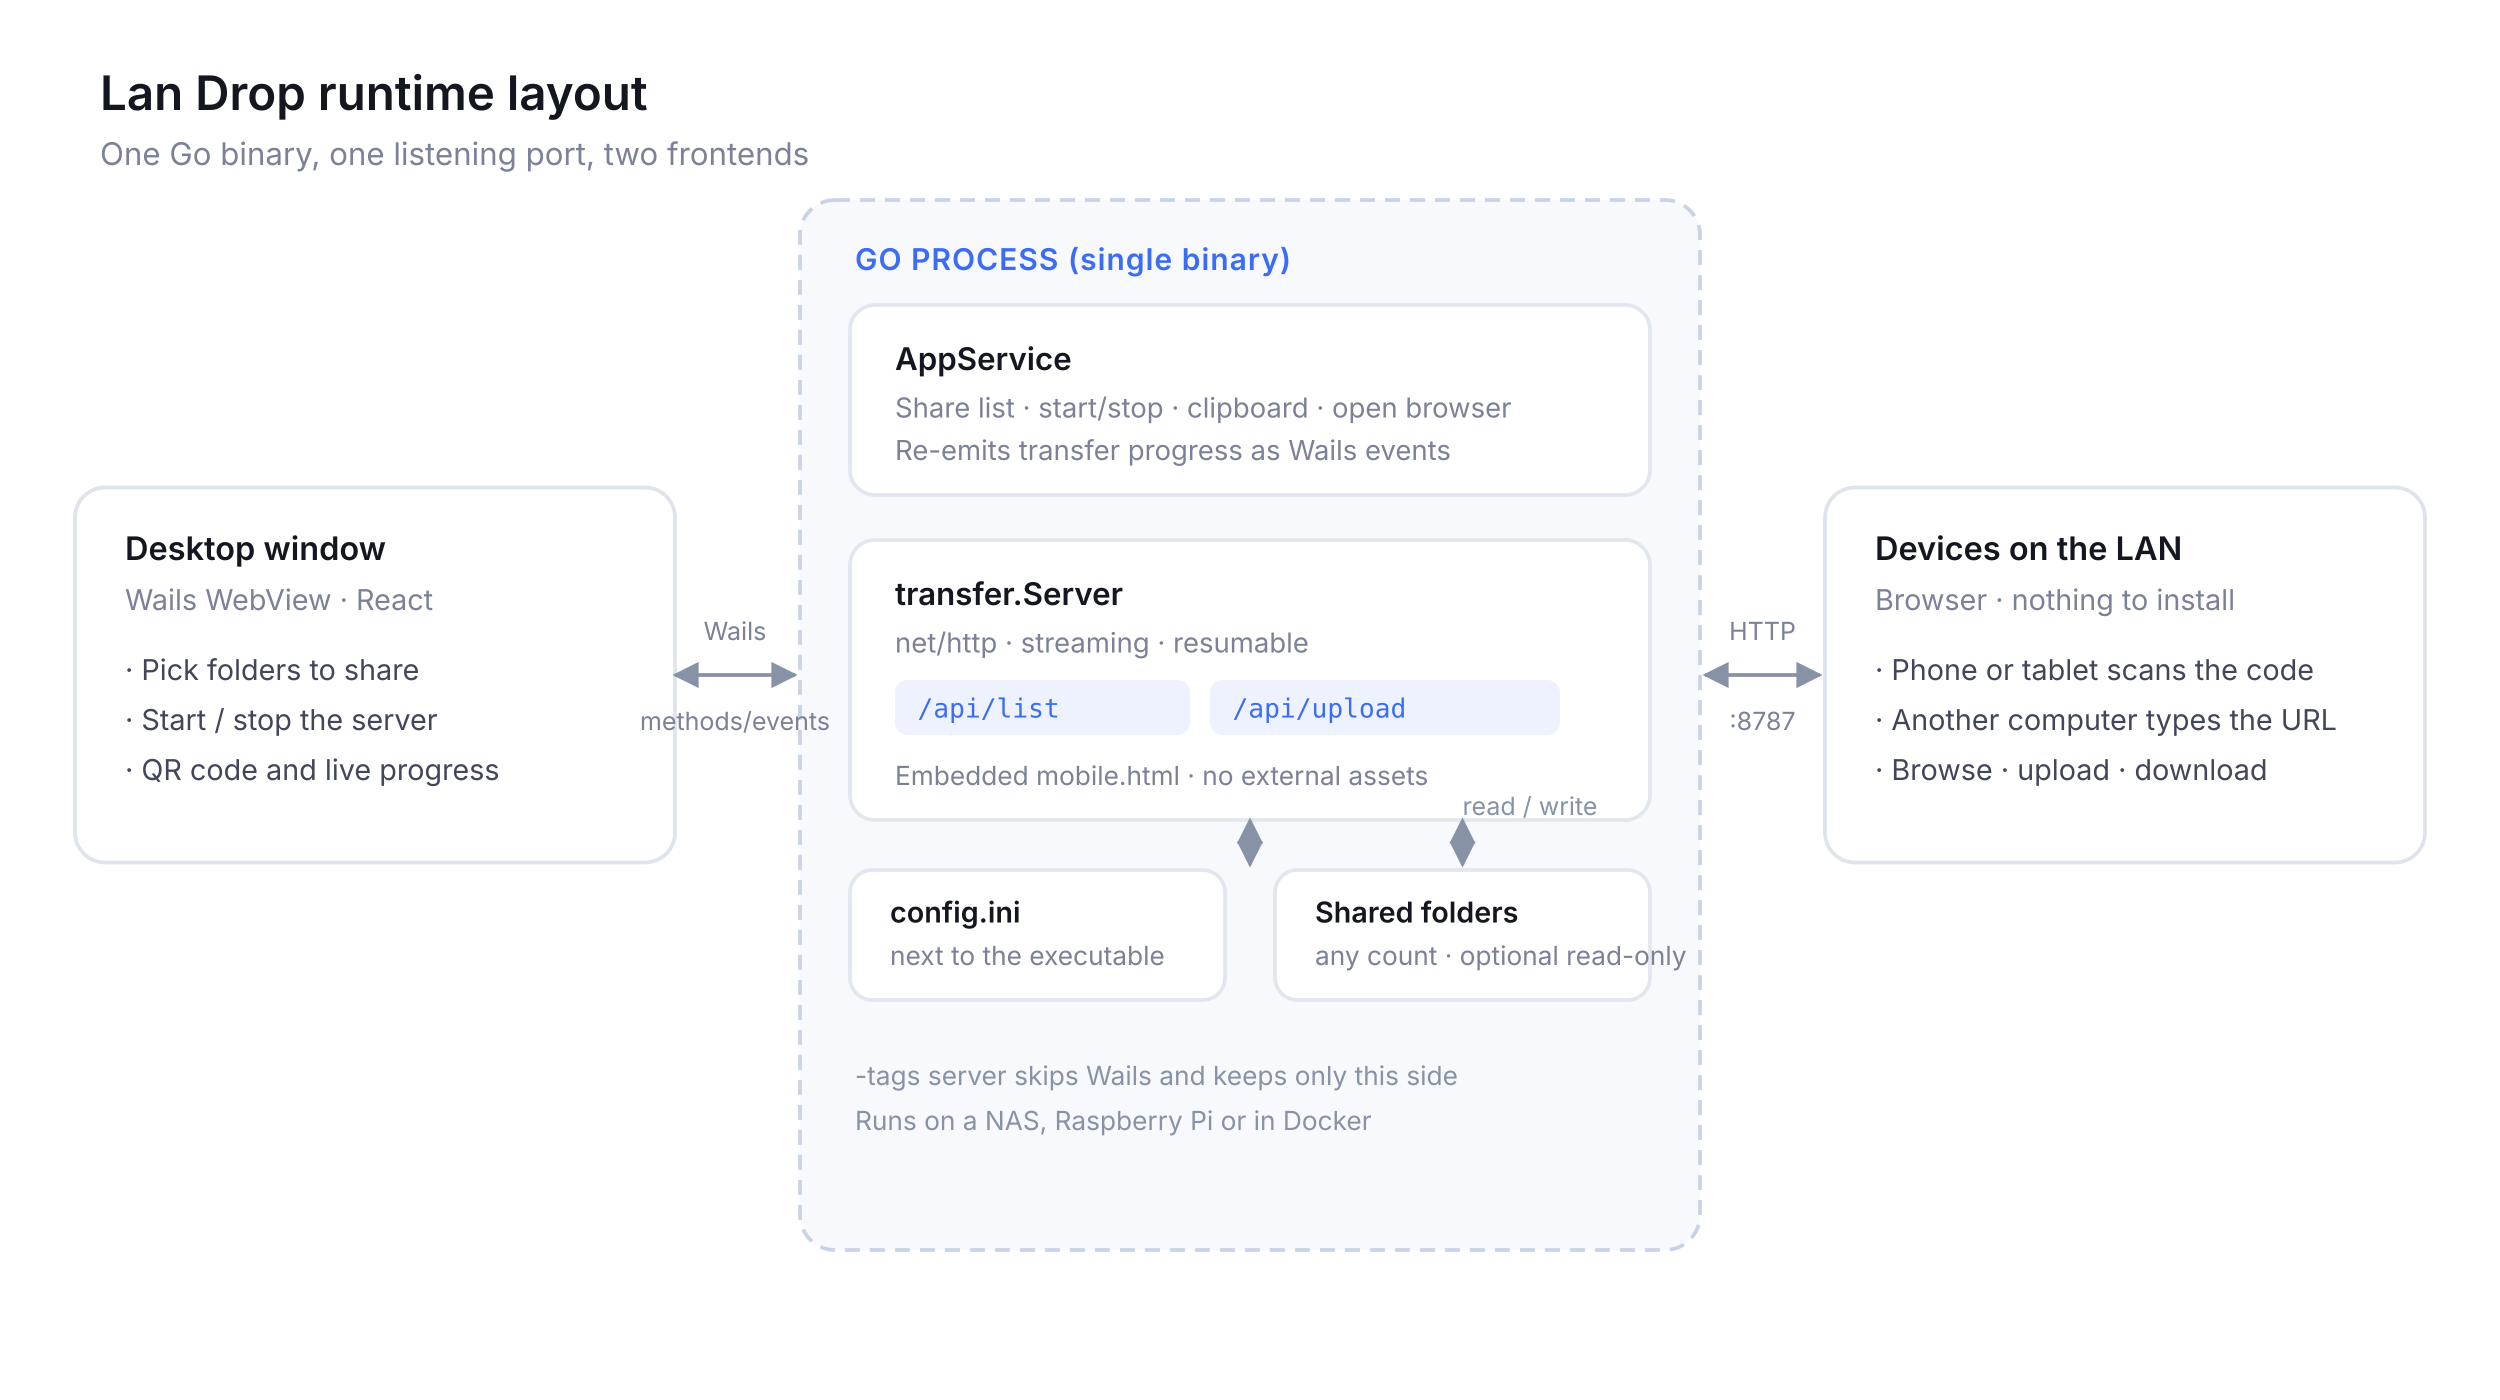
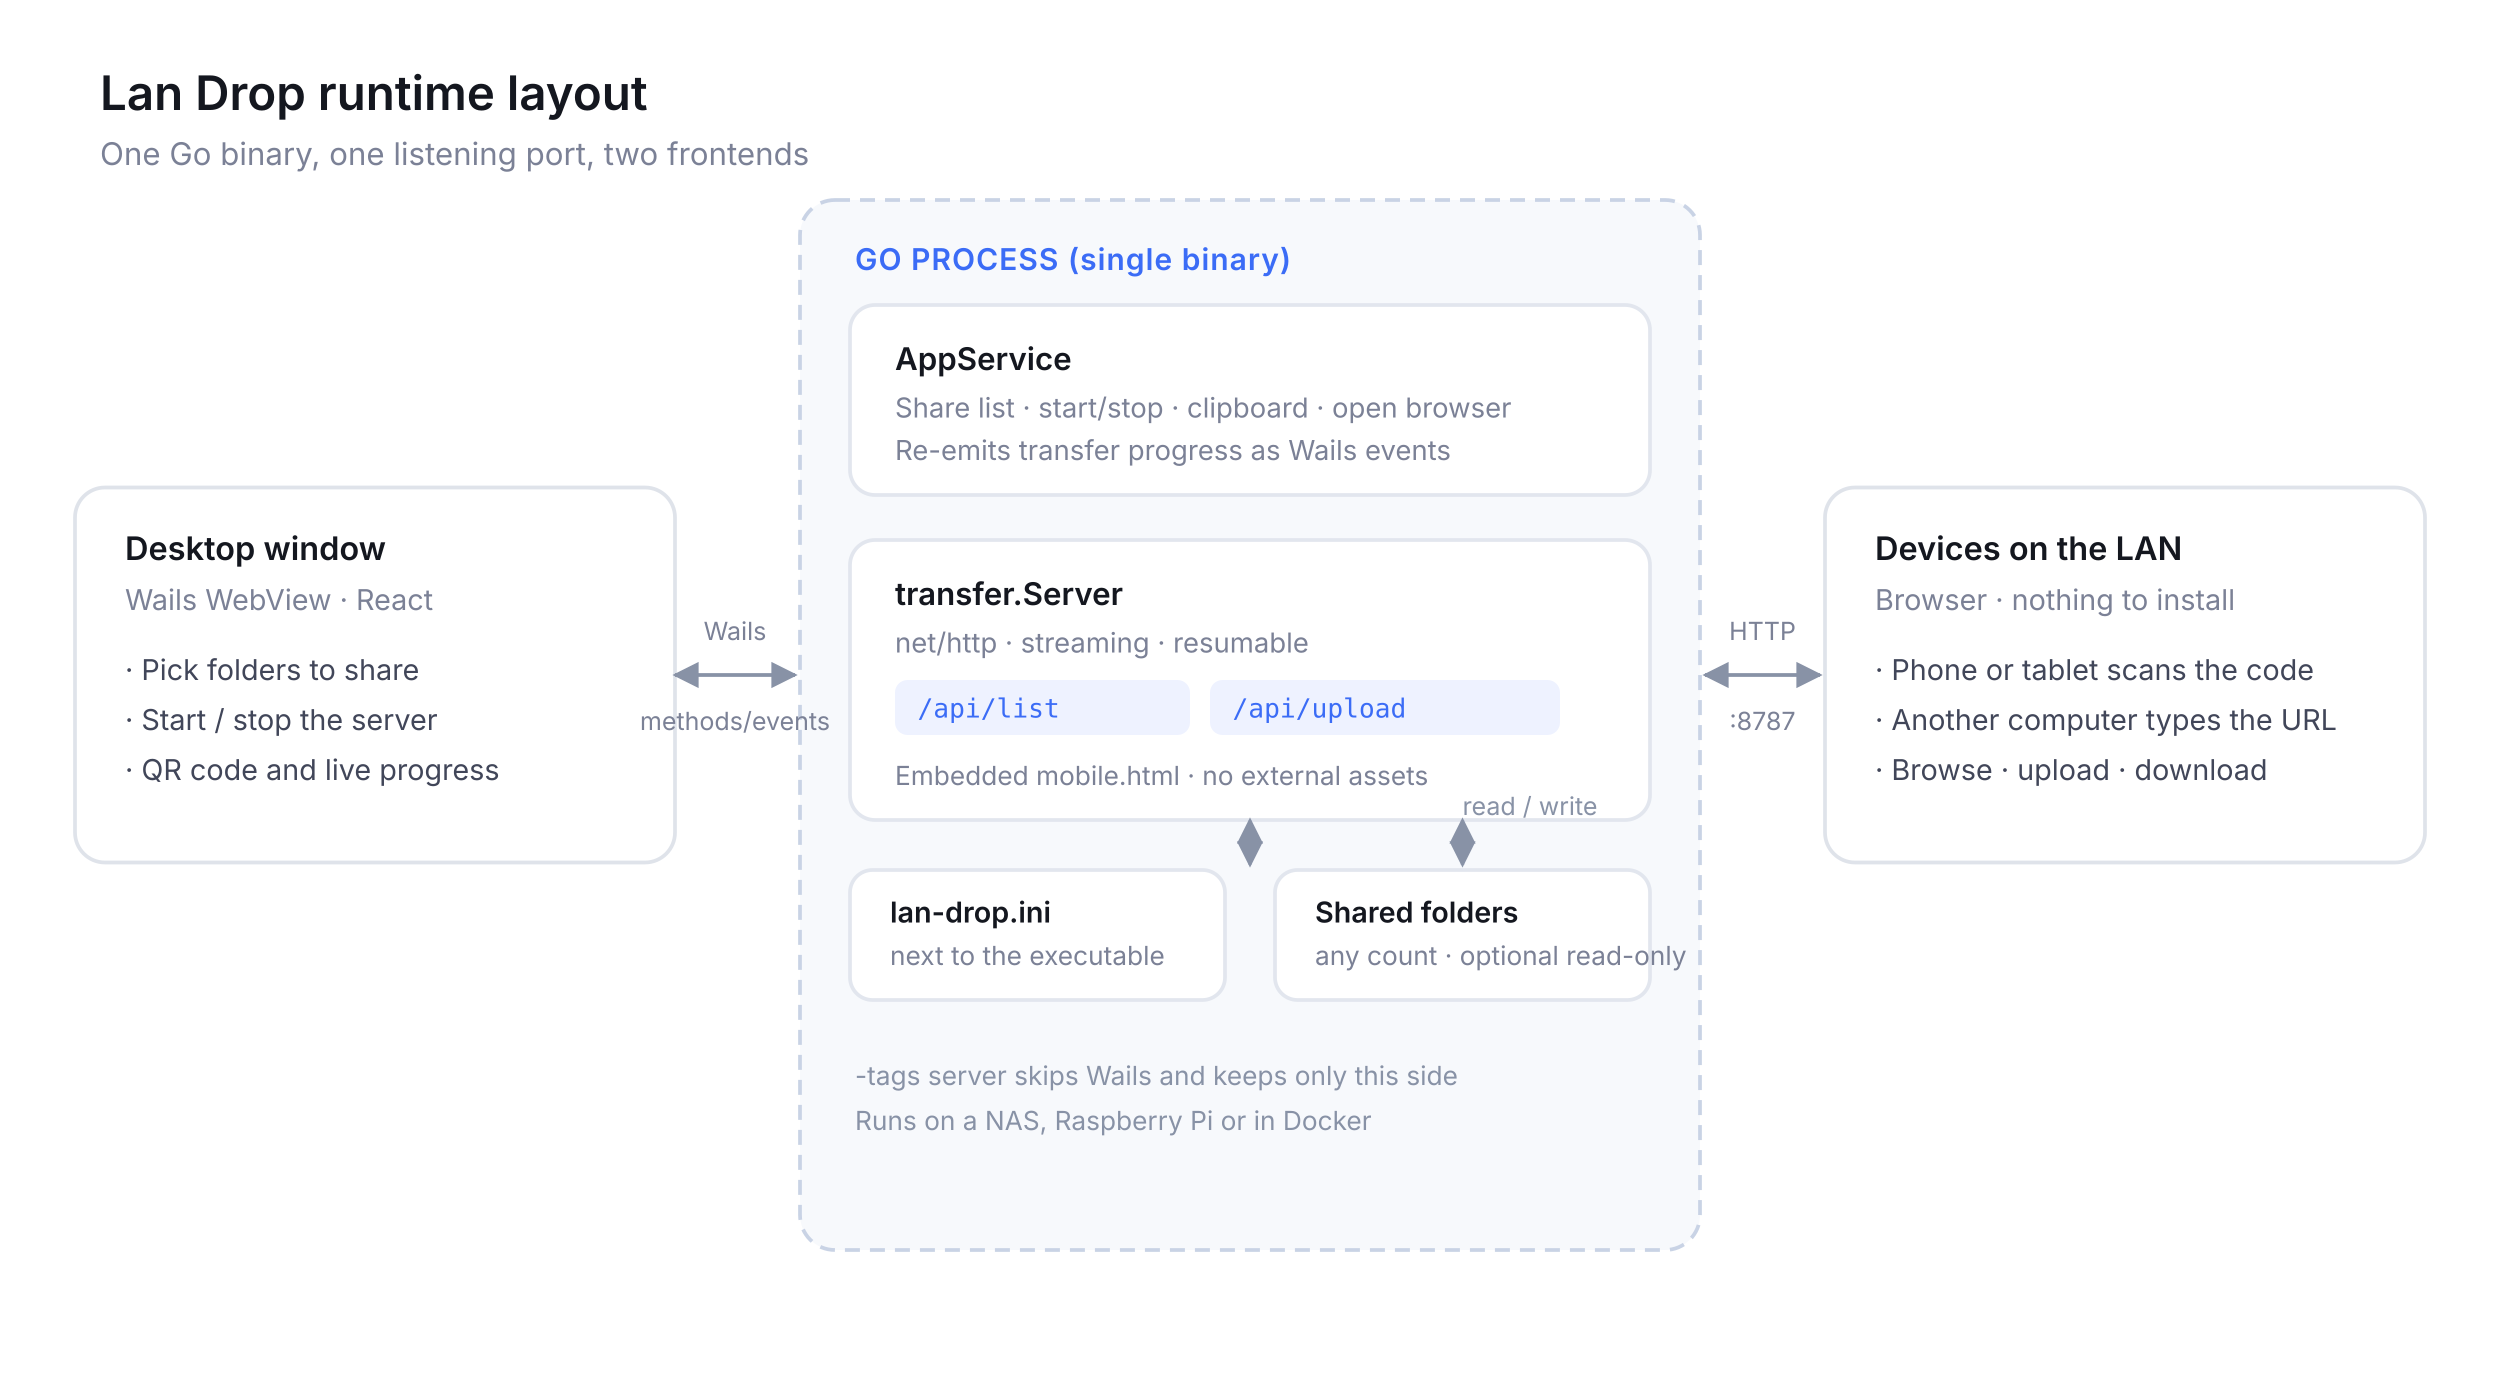
<svg xmlns="http://www.w3.org/2000/svg" width="1000" height="560" viewBox="0 0 1000 560" font-family="-apple-system, 'Segoe UI', 'PingFang SC', 'Microsoft YaHei', sans-serif">
  <defs>
    <marker id="arrow" viewBox="0 0 10 10" refX="9" refY="5" markerWidth="7" markerHeight="7" orient="auto-start-reverse">
      <path d="M0 0 L10 5 L0 10 z" fill="#8892a6" />
    </marker>
  </defs>
  <rect width="1000" height="560" fill="#ffffff" />
  <text x="40" y="44" font-size="19" font-weight="600" fill="#14171f">Lan Drop runtime layout</text>
  <text x="40" y="66" font-size="12.5" fill="#7b8196">One Go binary, one listening port, two frontends</text>
  <rect x="30" y="195" width="240" height="150" rx="12" fill="#ffffff" stroke="#dfe3ea" stroke-width="1.5" />
  <text x="50" y="224" font-size="13" font-weight="600" fill="#14171f">Desktop window</text>
  <text x="50" y="244" font-size="11.5" fill="#7b8196">Wails WebView · React</text>
  <text x="50" y="272" font-size="11.5" fill="#414659">· Pick folders to share</text>
  <text x="50" y="292" font-size="11.5" fill="#414659">· Start / stop the server</text>
  <text x="50" y="312" font-size="11.5" fill="#414659">· QR code and live progress</text>
  <rect x="320" y="80" width="360" height="420" rx="14" fill="#f7f9fc" stroke="#c9d3e5" stroke-width="1.5" stroke-dasharray="6 4" />
  <text x="342" y="108" font-size="12" font-weight="600" fill="#3b6cf6" letter-spacing="0.4">GO PROCESS (single binary)</text>
  <rect x="340" y="122" width="320" height="76" rx="10" fill="#ffffff" stroke="#e2e6ee" stroke-width="1.5" />
  <text x="358" y="148" font-size="12.5" font-weight="600" fill="#14171f">AppService</text>
  <text x="358" y="167" font-size="11" fill="#7b8196">Share list · start/stop · clipboard · open browser</text>
  <text x="358" y="184" font-size="11" fill="#7b8196">Re-emits transfer progress as Wails events</text>
  <rect x="340" y="216" width="320" height="112" rx="10" fill="#ffffff" stroke="#e2e6ee" stroke-width="1.5" />
  <text x="358" y="242" font-size="12.5" font-weight="600" fill="#14171f">transfer.Server</text>
  <text x="358" y="261" font-size="11" fill="#7b8196">net/http · streaming · resumable</text>
  <rect x="358" y="272" width="118" height="22" rx="5" fill="#eef2ff" />
  <text x="367" y="287" font-size="10.5" fill="#3b6cf6" font-family="ui-monospace, Consolas, monospace">/api/list</text>
  <rect x="484" y="272" width="140" height="22" rx="5" fill="#eef2ff" />
  <text x="493" y="287" font-size="10.5" fill="#3b6cf6" font-family="ui-monospace, Consolas, monospace">/api/upload</text>
  <text x="358" y="314" font-size="10.5" fill="#7b8196">Embedded mobile.html · no external assets</text>
  <rect x="340" y="348" width="150" height="52" rx="9" fill="#ffffff" stroke="#e2e6ee" stroke-width="1.5" />
-   <text x="356" y="369" font-size="11.5" font-weight="600" fill="#14171f">config.ini</text>
+   <text x="356" y="369" font-size="11.5" font-weight="600" fill="#14171f">lan-drop.ini</text>
  <text x="356" y="386" font-size="10.5" fill="#7b8196">next to the executable</text>
  <rect x="510" y="348" width="150" height="52" rx="9" fill="#ffffff" stroke="#e2e6ee" stroke-width="1.5" />
  <text x="526" y="369" font-size="11.5" font-weight="600" fill="#14171f">Shared folders</text>
  <text x="526" y="386" font-size="10.5" fill="#7b8196">any count · optional read-only</text>
  <text x="342" y="434" font-size="10.5" fill="#8892a6">-tags server skips Wails and keeps only this side</text>
  <text x="342" y="452" font-size="10.5" fill="#8892a6">Runs on a NAS, Raspberry Pi or in Docker</text>
  <rect x="730" y="195" width="240" height="150" rx="12" fill="#ffffff" stroke="#dfe3ea" stroke-width="1.5" />
  <text x="750" y="224" font-size="13" font-weight="600" fill="#14171f">Devices on the LAN</text>
  <text x="750" y="244" font-size="11.5" fill="#7b8196">Browser · nothing to install</text>
  <text x="750" y="272" font-size="11.5" fill="#414659">· Phone or tablet scans the code</text>
  <text x="750" y="292" font-size="11.5" fill="#414659">· Another computer types the URL</text>
  <text x="750" y="312" font-size="11.5" fill="#414659">· Browse · upload · download</text>
  <line x1="270" y1="270" x2="318" y2="270" stroke="#8892a6" stroke-width="1.5" marker-start="url(#arrow)" marker-end="url(#arrow)" />
  <text x="294" y="256" font-size="10" fill="#7b8196" text-anchor="middle">Wails</text>
  <text x="294" y="292" font-size="10" fill="#7b8196" text-anchor="middle">methods/events</text>
  <line x1="682" y1="270" x2="728" y2="270" stroke="#8892a6" stroke-width="1.5" marker-start="url(#arrow)" marker-end="url(#arrow)" />
  <text x="705" y="256" font-size="10" fill="#7b8196" text-anchor="middle">HTTP</text>
  <text x="705" y="292" font-size="10" fill="#7b8196" text-anchor="middle">:8787</text>
  <line x1="500" y1="328" x2="500" y2="346" stroke="#c9d3e5" stroke-width="1.5" marker-start="url(#arrow)" marker-end="url(#arrow)" />
  <text x="612" y="326" font-size="10" fill="#8892a6" text-anchor="middle">read / write</text>
  <line x1="585" y1="328" x2="585" y2="346" stroke="#c9d3e5" stroke-width="1.5" marker-start="url(#arrow)" marker-end="url(#arrow)" />
</svg>
